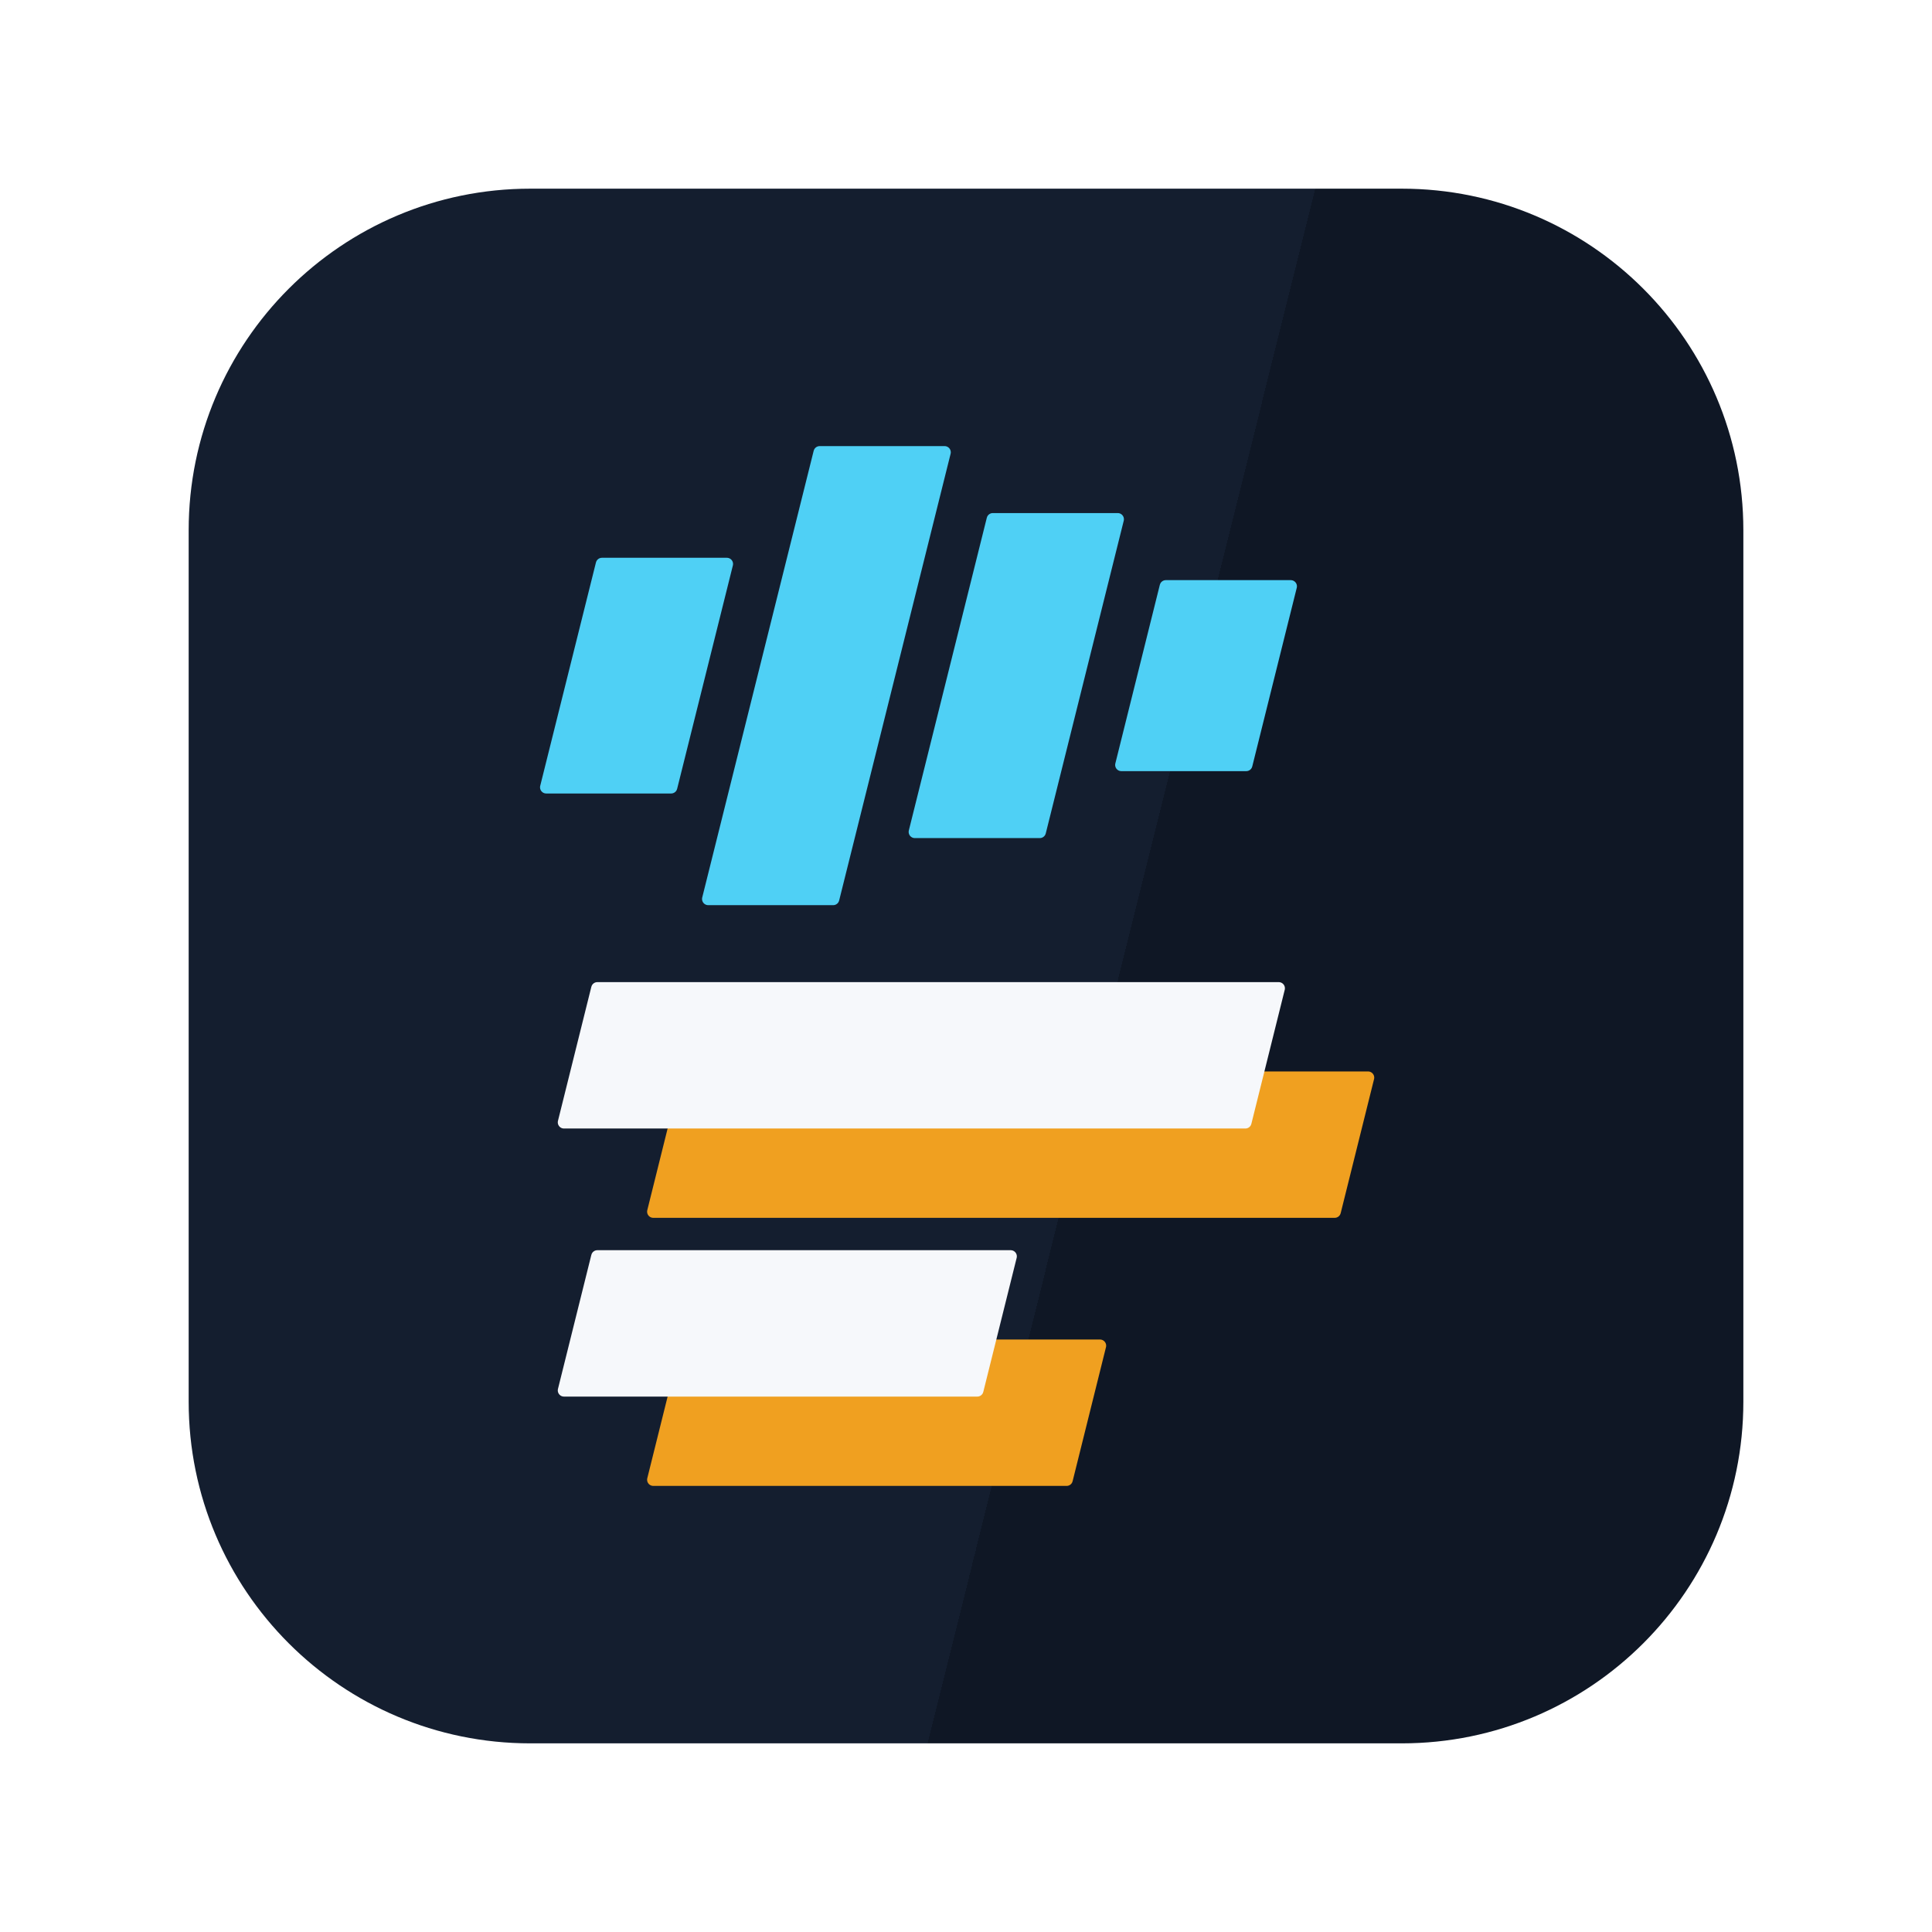
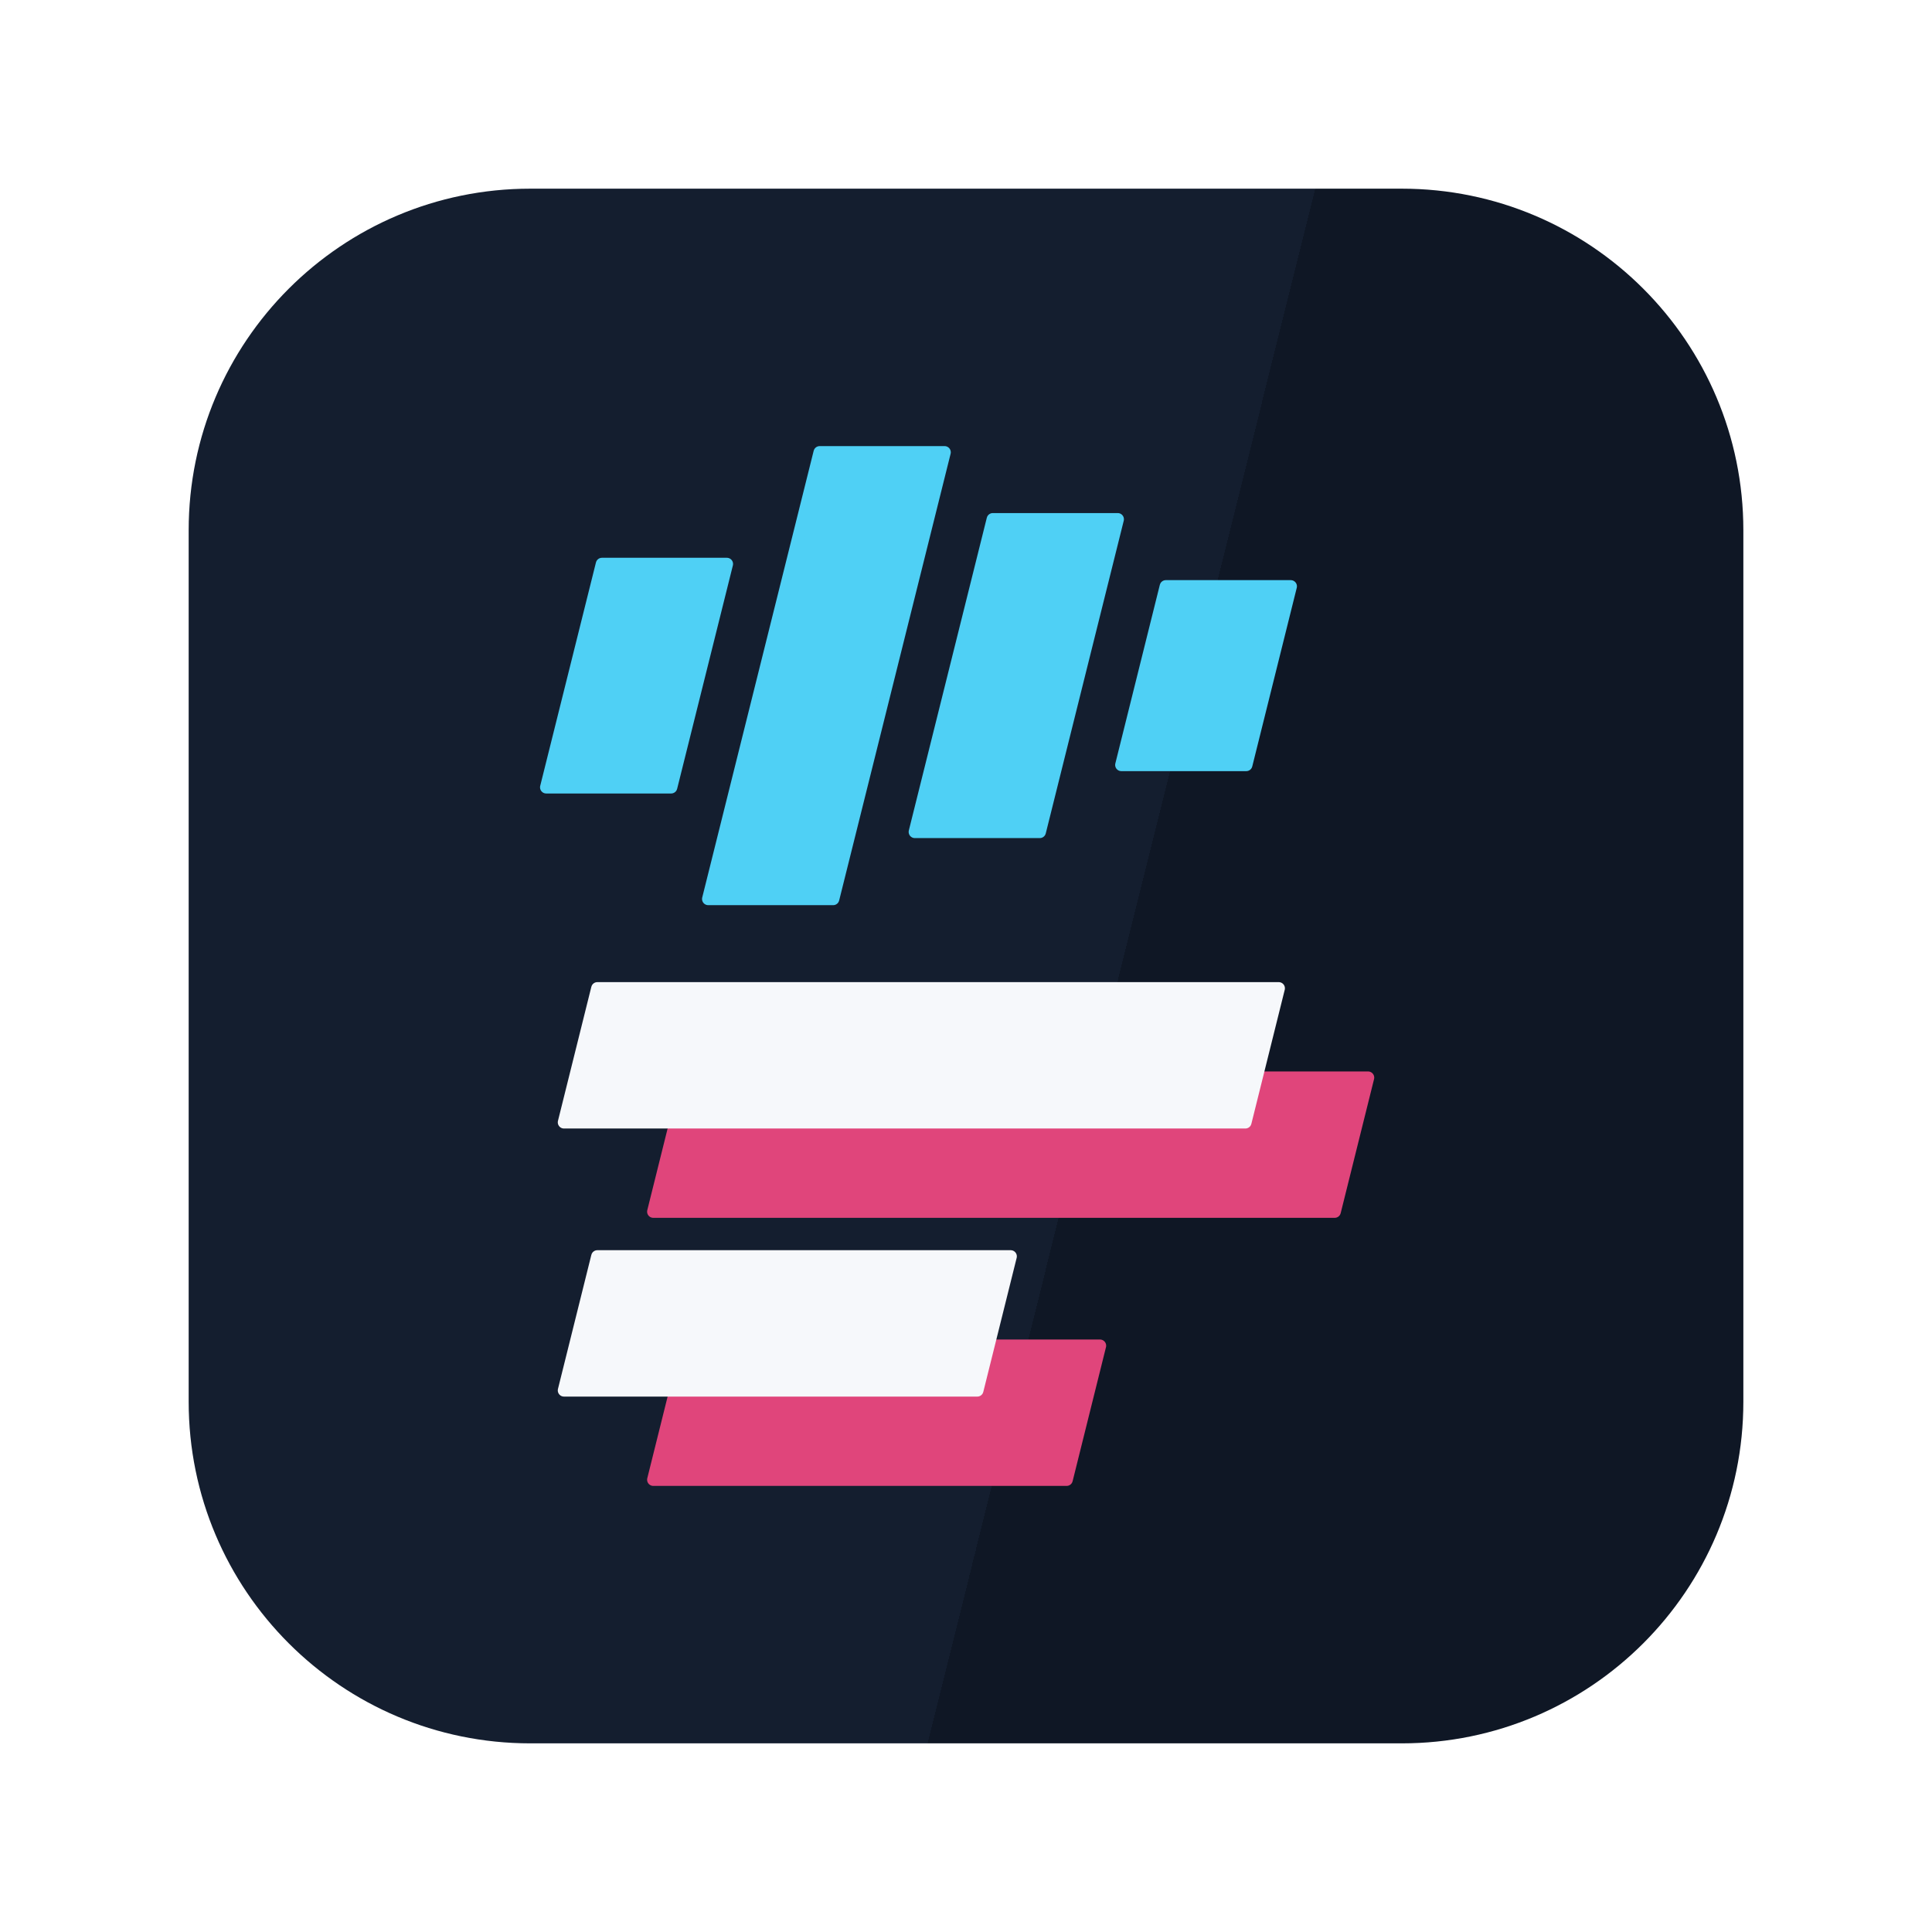
<svg xmlns="http://www.w3.org/2000/svg" viewBox="0 0 1024.00 1024.00" width="1024.00" height="1024.00">
  <defs>
    <linearGradient id="icon-padded-small-tile" gradientUnits="userSpaceOnUse" x1="-90.22" y1="361.85" x2="1114.22" y2="662.15">
      <stop offset="0" stop-color="#141e2f" />
      <stop offset="0.58" stop-color="#141e2f" />
      <stop offset="0.58" stop-color="#0f1725" />
      <stop offset="1" stop-color="#0f1725" />
    </linearGradient>
  </defs>
  <defs>
    <linearGradient id="icon-padded-small-mark-bars" gradientUnits="userSpaceOnUse" x1="-9.82" y1="39.37" x2="94.74" y2="65.43">
      <stop offset="0" stop-color="#4fd0f5" />
      <stop offset="0.58" stop-color="#4fd0f5" />
      <stop offset="0.58" stop-color="#4fd0f5" />
      <stop offset="1" stop-color="#4fd0f5" />
    </linearGradient>
    <linearGradient id="icon-padded-small-mark-lines" gradientUnits="userSpaceOnUse" x1="-9.82" y1="39.37" x2="94.74" y2="65.43">
      <stop offset="0" stop-color="#f6f8fb" />
      <stop offset="0.58" stop-color="#f6f8fb" />
      <stop offset="0.58" stop-color="#f6f8fb" />
      <stop offset="1" stop-color="#f6f8fb" />
    </linearGradient>
  </defs>
  <g transform="translate(100.00 100.00) scale(0.8047)">
    <rect width="1024" height="1024" rx="225" fill="url(#icon-padded-small-tile)" />
    <g transform="translate(168.38 94.82) scale(7.4)">
-       <path d="M18.60 78.24L21.57 66.31L82.22 66.31L79.25 78.24ZM18.60 102.10L21.57 90.17L58.36 90.17L55.39 102.10Z" fill="#f0a020" stroke="#f0a020" stroke-width="1.1" stroke-linejoin="round" />
+       <path d="M18.60 78.24L21.57 66.31L82.22 66.31L79.25 78.24ZM18.60 102.10L21.57 90.17L58.36 90.17L55.39 102.10Z" fill="#e0457b" stroke="#e0457b" stroke-width="1.1" stroke-linejoin="round" />
      <path d="M14.03 20.59L25.15 20.59L20.19 40.47L9.07 40.47ZM33.41 10.65L44.53 10.65L34.61 50.41L23.49 50.41ZM48.82 16.61L59.94 16.61L53.00 44.44L41.88 44.44ZM64.22 22.58L75.34 22.58L71.38 38.48L60.26 38.48Z" fill="url(#icon-padded-small-mark-bars)" stroke="url(#icon-padded-small-mark-bars)" stroke-width="1.1" stroke-linejoin="round" />
      <path d="M10.65 70.29L13.62 58.36L74.27 58.36L71.30 70.29ZM10.65 94.15L13.62 82.22L50.41 82.22L47.44 94.15Z" fill="url(#icon-padded-small-mark-lines)" stroke="url(#icon-padded-small-mark-lines)" stroke-width="1.1" stroke-linejoin="round" />
    </g>
  </g>
</svg>
